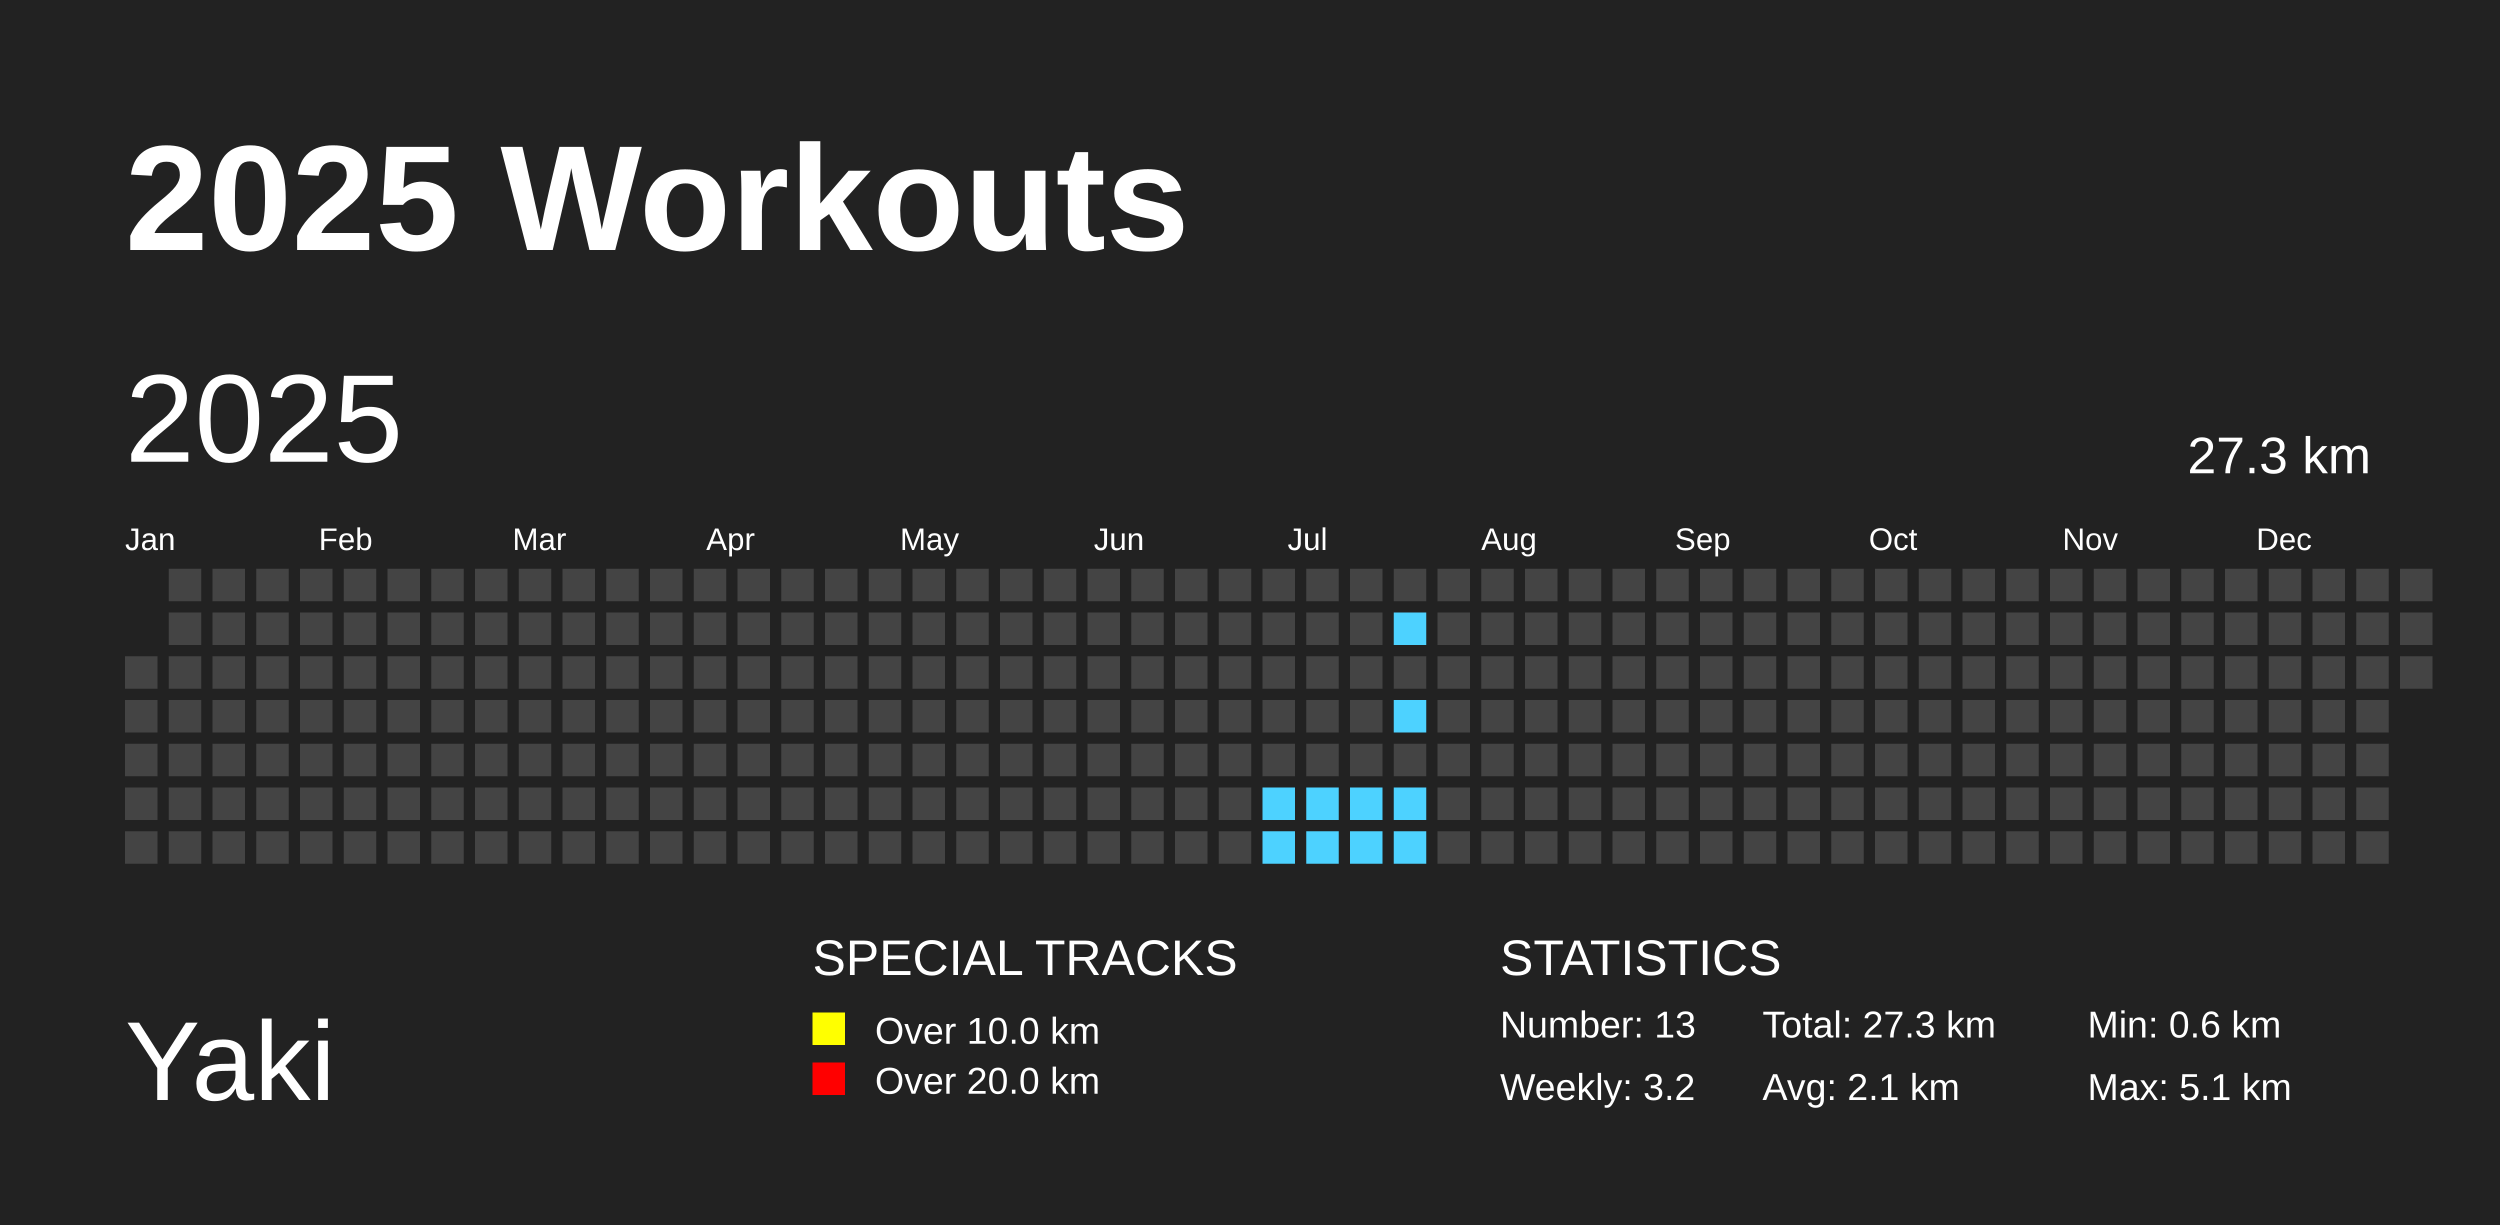
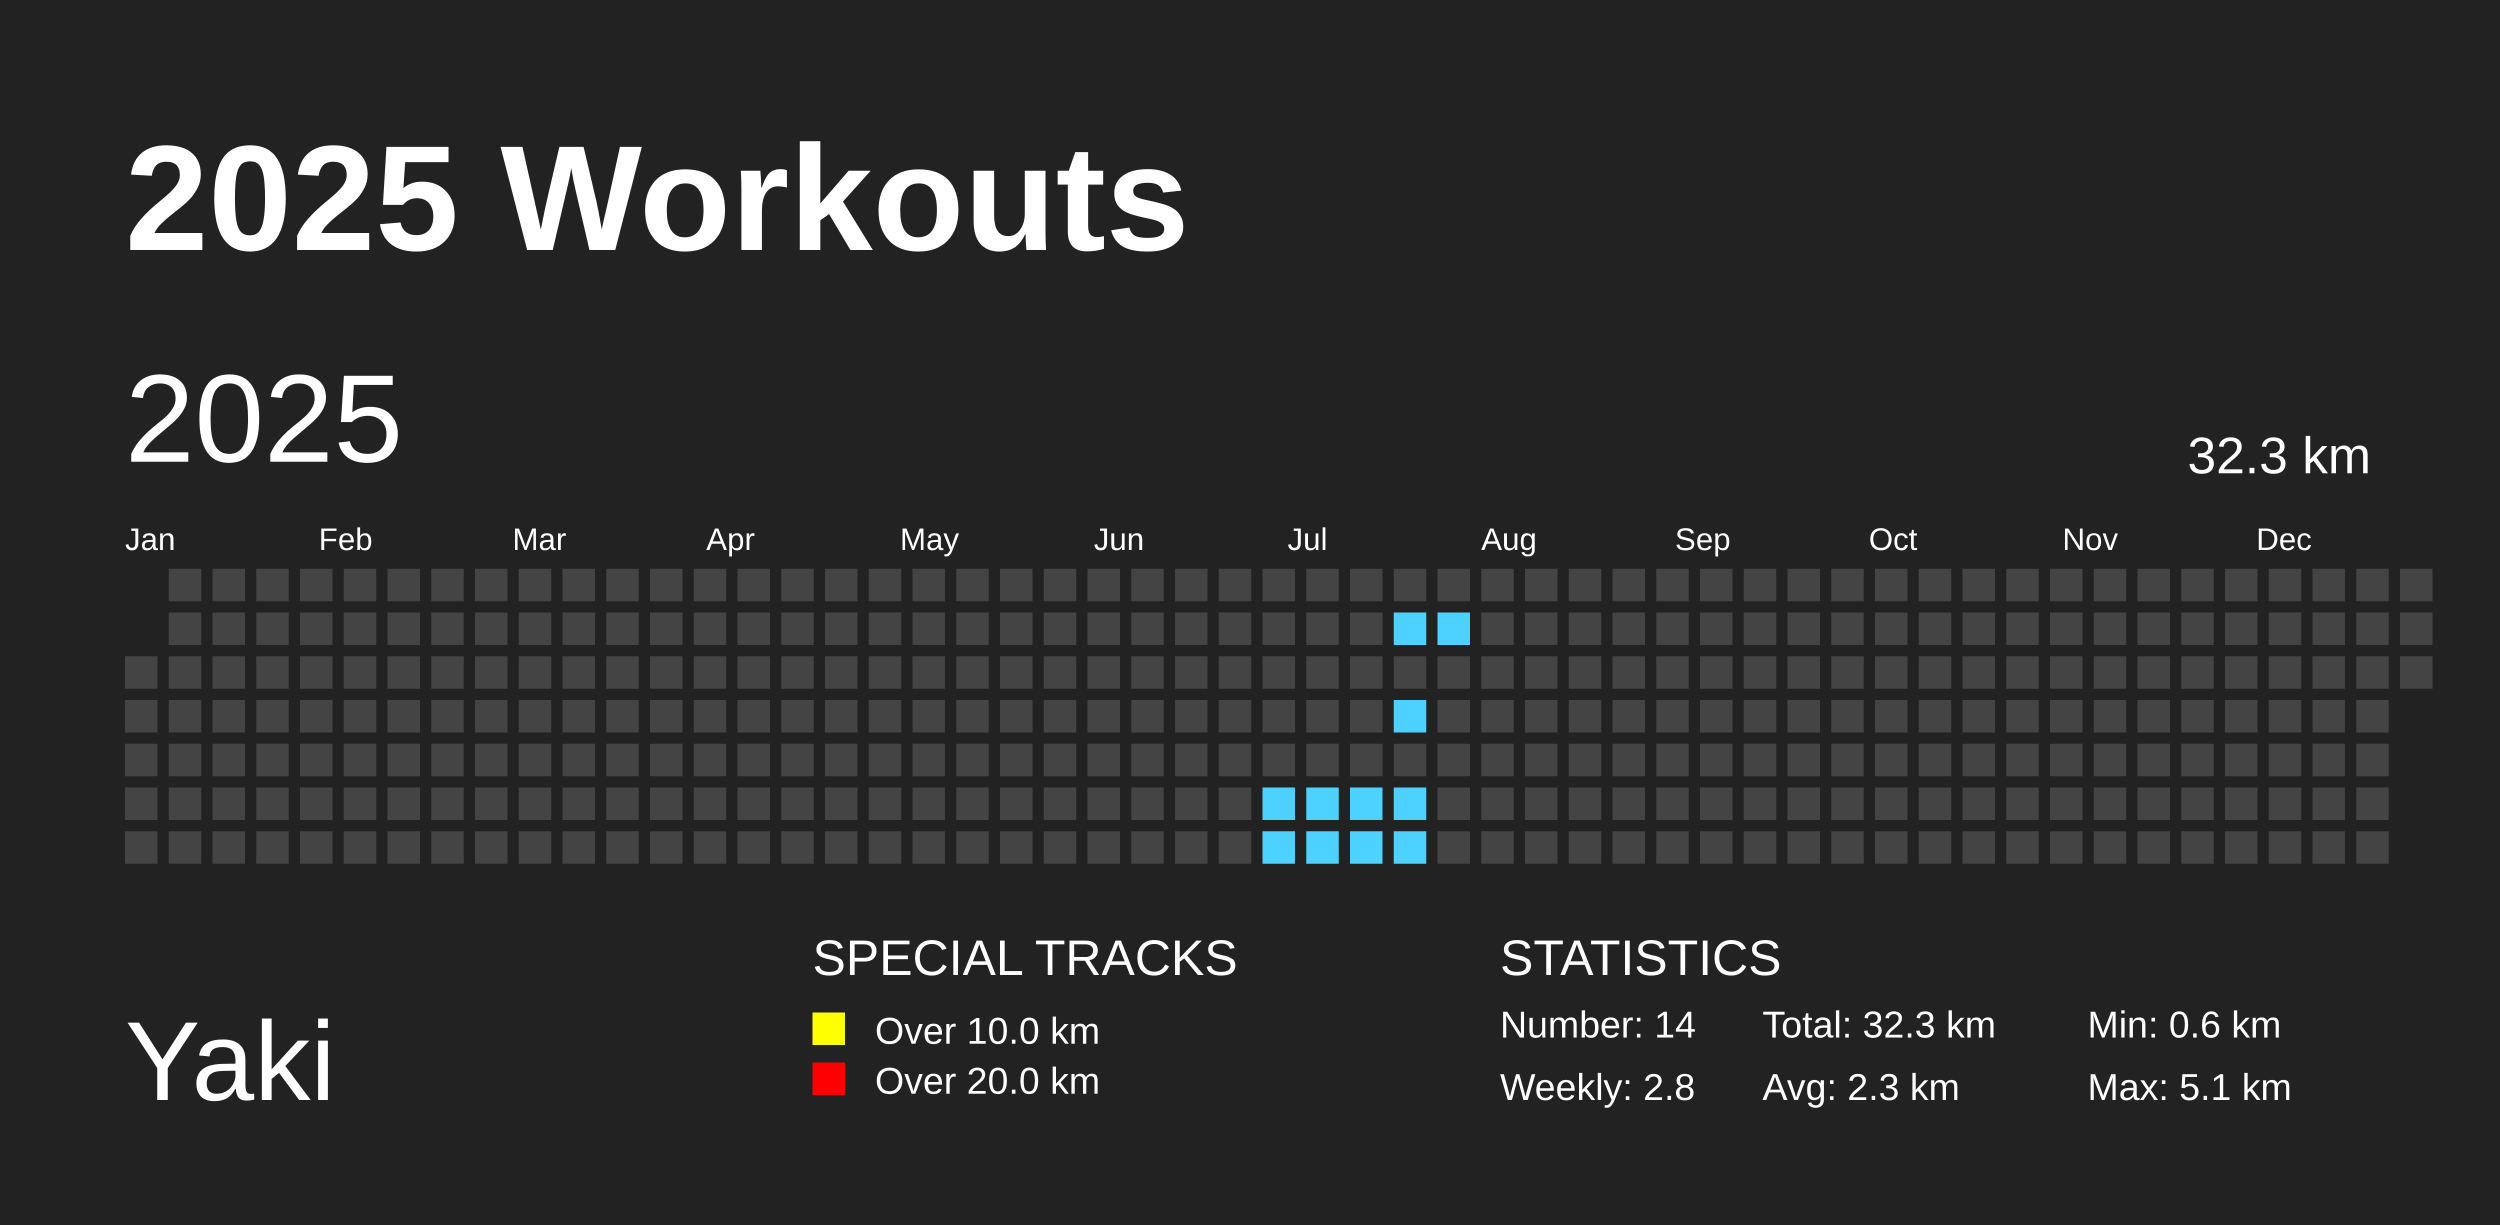
<svg xmlns="http://www.w3.org/2000/svg" baseProfile="full" height="98mm" version="1.1" viewBox="0,0,200,98" width="200mm">
  <defs />
  <rect fill="#222222" height="98" width="200" x="0" y="0" />
  <text fill="#FFFFFF" style="font-size:12px; font-family:Arial; font-weight:bold;" x="10" y="20">2025 Workouts</text>
  <text fill="#FFFFFF" style="font-size:9px; font-family:Arial" x="10" y="88">Yaki</text>
  <text fill="#FFFFFF" style="font-size:4px; font-family:Arial" x="65" y="78">SPECIAL TRACKS</text>
  <rect fill="yellow" height="2.6" width="2.6" x="65" y="81" />
  <text fill="#FFFFFF" style="font-size:3px; font-family:Arial" x="70" y="83.5">Over 10.0 km</text>
  <rect fill="red" height="2.6" width="2.6" x="65" y="85" />
  <text fill="#FFFFFF" style="font-size:3px; font-family:Arial" x="70" y="87.5">Over 20.0 km</text>
  <text fill="#FFFFFF" style="font-size:4px; font-family:Arial" x="120" y="78">STATISTICS</text>
-   <text fill="#FFFFFF" style="font-size:3px; font-family:Arial" x="120" y="83">Number: 13</text>
-   <text fill="#FFFFFF" style="font-size:3px; font-family:Arial" x="120" y="88">Weekly: 3.2</text>
-   <text fill="#FFFFFF" style="font-size:3px; font-family:Arial" x="141" y="83">Total: 27.3 km</text>
-   <text fill="#FFFFFF" style="font-size:3px; font-family:Arial" x="141" y="88">Avg: 2.1 km</text>
+   <text fill="#FFFFFF" style="font-size:3px; font-family:Arial" x="120" y="83">Number: 14</text>
+   <text fill="#FFFFFF" style="font-size:3px; font-family:Arial" x="120" y="88">Weekly: 2.8</text>
+   <text fill="#FFFFFF" style="font-size:3px; font-family:Arial" x="141" y="83">Total: 32.3 km</text>
+   <text fill="#FFFFFF" style="font-size:3px; font-family:Arial" x="141" y="88">Avg: 2.3 km</text>
  <text fill="#FFFFFF" style="font-size:3px; font-family:Arial" x="167" y="83">Min: 0.6 km</text>
  <text fill="#FFFFFF" style="font-size:3px; font-family:Arial" x="167" y="88">Max: 5.1 km</text>
  <text dominant-baseline="hanging" fill="#FFFFFF" style="font-size:10.0px; font-family:Arial;" x="10" y="30">2025</text>
-   <text dominant-baseline="hanging" fill="#FFFFFF" style="font-size:4.125px; font-family:Arial;" x="175" y="35">27.3 km</text>
+   <text dominant-baseline="hanging" fill="#FFFFFF" style="font-size:4.125px; font-family:Arial;" x="175" y="35">32.3 km</text>
  <text fill="#FFFFFF" style="font-size:2.5px; font-family:Arial" x="10.0" y="44">Jan</text>
  <text fill="#FFFFFF" style="font-size:2.5px; font-family:Arial" x="25.5" y="44">Feb</text>
  <text fill="#FFFFFF" style="font-size:2.5px; font-family:Arial" x="41.0" y="44">Mar</text>
  <text fill="#FFFFFF" style="font-size:2.5px; font-family:Arial" x="56.5" y="44">Apr</text>
  <text fill="#FFFFFF" style="font-size:2.5px; font-family:Arial" x="72.0" y="44">May</text>
  <text fill="#FFFFFF" style="font-size:2.5px; font-family:Arial" x="87.5" y="44">Jun</text>
  <text fill="#FFFFFF" style="font-size:2.5px; font-family:Arial" x="103.0" y="44">Jul</text>
  <text fill="#FFFFFF" style="font-size:2.5px; font-family:Arial" x="118.5" y="44">Aug</text>
  <text fill="#FFFFFF" style="font-size:2.5px; font-family:Arial" x="134.0" y="44">Sep</text>
  <text fill="#FFFFFF" style="font-size:2.5px; font-family:Arial" x="149.5" y="44">Oct</text>
  <text fill="#FFFFFF" style="font-size:2.5px; font-family:Arial" x="165.0" y="44">Nov</text>
  <text fill="#FFFFFF" style="font-size:2.5px; font-family:Arial" x="180.5" y="44">Dec</text>
  <rect fill="#444444" height="2.6" width="2.6" x="10.0" y="52.5" />
  <rect fill="#444444" height="2.6" width="2.6" x="10.0" y="56.0" />
  <rect fill="#444444" height="2.6" width="2.6" x="10.0" y="59.5" />
  <rect fill="#444444" height="2.6" width="2.6" x="10.0" y="63.0" />
  <rect fill="#444444" height="2.6" width="2.6" x="10.0" y="66.5" />
  <rect fill="#444444" height="2.6" width="2.6" x="13.5" y="45.5" />
  <rect fill="#444444" height="2.6" width="2.6" x="13.5" y="49.0" />
  <rect fill="#444444" height="2.6" width="2.6" x="13.5" y="52.5" />
  <rect fill="#444444" height="2.6" width="2.6" x="13.5" y="56.0" />
  <rect fill="#444444" height="2.6" width="2.6" x="13.5" y="59.5" />
  <rect fill="#444444" height="2.6" width="2.6" x="13.5" y="63.0" />
  <rect fill="#444444" height="2.6" width="2.6" x="13.5" y="66.5" />
  <rect fill="#444444" height="2.6" width="2.6" x="17.0" y="45.5" />
  <rect fill="#444444" height="2.6" width="2.6" x="17.0" y="49.0" />
  <rect fill="#444444" height="2.6" width="2.6" x="17.0" y="52.5" />
  <rect fill="#444444" height="2.6" width="2.6" x="17.0" y="56.0" />
  <rect fill="#444444" height="2.6" width="2.6" x="17.0" y="59.5" />
  <rect fill="#444444" height="2.6" width="2.6" x="17.0" y="63.0" />
  <rect fill="#444444" height="2.6" width="2.6" x="17.0" y="66.5" />
  <rect fill="#444444" height="2.6" width="2.6" x="20.5" y="45.5" />
  <rect fill="#444444" height="2.6" width="2.6" x="20.5" y="49.0" />
  <rect fill="#444444" height="2.6" width="2.6" x="20.5" y="52.5" />
  <rect fill="#444444" height="2.6" width="2.6" x="20.5" y="56.0" />
  <rect fill="#444444" height="2.6" width="2.6" x="20.5" y="59.5" />
  <rect fill="#444444" height="2.6" width="2.6" x="20.5" y="63.0" />
  <rect fill="#444444" height="2.6" width="2.6" x="20.5" y="66.5" />
  <rect fill="#444444" height="2.6" width="2.6" x="24.0" y="45.5" />
  <rect fill="#444444" height="2.6" width="2.6" x="24.0" y="49.0" />
  <rect fill="#444444" height="2.6" width="2.6" x="24.0" y="52.5" />
  <rect fill="#444444" height="2.6" width="2.6" x="24.0" y="56.0" />
  <rect fill="#444444" height="2.6" width="2.6" x="24.0" y="59.5" />
  <rect fill="#444444" height="2.6" width="2.6" x="24.0" y="63.0" />
  <rect fill="#444444" height="2.6" width="2.6" x="24.0" y="66.5" />
  <rect fill="#444444" height="2.6" width="2.6" x="27.5" y="45.5" />
  <rect fill="#444444" height="2.6" width="2.6" x="27.5" y="49.0" />
  <rect fill="#444444" height="2.6" width="2.6" x="27.5" y="52.5" />
  <rect fill="#444444" height="2.6" width="2.6" x="27.5" y="56.0" />
  <rect fill="#444444" height="2.6" width="2.6" x="27.5" y="59.5" />
  <rect fill="#444444" height="2.6" width="2.6" x="27.5" y="63.0" />
  <rect fill="#444444" height="2.6" width="2.6" x="27.5" y="66.5" />
  <rect fill="#444444" height="2.6" width="2.6" x="31.0" y="45.5" />
  <rect fill="#444444" height="2.6" width="2.6" x="31.0" y="49.0" />
  <rect fill="#444444" height="2.6" width="2.6" x="31.0" y="52.5" />
  <rect fill="#444444" height="2.6" width="2.6" x="31.0" y="56.0" />
  <rect fill="#444444" height="2.6" width="2.6" x="31.0" y="59.5" />
  <rect fill="#444444" height="2.6" width="2.6" x="31.0" y="63.0" />
  <rect fill="#444444" height="2.6" width="2.6" x="31.0" y="66.5" />
  <rect fill="#444444" height="2.6" width="2.6" x="34.5" y="45.5" />
  <rect fill="#444444" height="2.6" width="2.6" x="34.5" y="49.0" />
  <rect fill="#444444" height="2.6" width="2.6" x="34.5" y="52.5" />
  <rect fill="#444444" height="2.6" width="2.6" x="34.5" y="56.0" />
  <rect fill="#444444" height="2.6" width="2.6" x="34.5" y="59.5" />
  <rect fill="#444444" height="2.6" width="2.6" x="34.5" y="63.0" />
  <rect fill="#444444" height="2.6" width="2.6" x="34.5" y="66.5" />
  <rect fill="#444444" height="2.6" width="2.6" x="38.0" y="45.5" />
  <rect fill="#444444" height="2.6" width="2.6" x="38.0" y="49.0" />
  <rect fill="#444444" height="2.6" width="2.6" x="38.0" y="52.5" />
  <rect fill="#444444" height="2.6" width="2.6" x="38.0" y="56.0" />
  <rect fill="#444444" height="2.6" width="2.6" x="38.0" y="59.5" />
  <rect fill="#444444" height="2.6" width="2.6" x="38.0" y="63.0" />
  <rect fill="#444444" height="2.6" width="2.6" x="38.0" y="66.5" />
  <rect fill="#444444" height="2.6" width="2.6" x="41.5" y="45.5" />
  <rect fill="#444444" height="2.6" width="2.6" x="41.5" y="49.0" />
  <rect fill="#444444" height="2.6" width="2.6" x="41.5" y="52.5" />
  <rect fill="#444444" height="2.6" width="2.6" x="41.5" y="56.0" />
  <rect fill="#444444" height="2.6" width="2.6" x="41.5" y="59.5" />
  <rect fill="#444444" height="2.6" width="2.6" x="41.5" y="63.0" />
  <rect fill="#444444" height="2.6" width="2.6" x="41.5" y="66.5" />
  <rect fill="#444444" height="2.6" width="2.6" x="45.0" y="45.5" />
  <rect fill="#444444" height="2.6" width="2.6" x="45.0" y="49.0" />
  <rect fill="#444444" height="2.6" width="2.6" x="45.0" y="52.5" />
  <rect fill="#444444" height="2.6" width="2.6" x="45.0" y="56.0" />
  <rect fill="#444444" height="2.6" width="2.6" x="45.0" y="59.5" />
  <rect fill="#444444" height="2.6" width="2.6" x="45.0" y="63.0" />
  <rect fill="#444444" height="2.6" width="2.6" x="45.0" y="66.5" />
  <rect fill="#444444" height="2.6" width="2.6" x="48.5" y="45.5" />
  <rect fill="#444444" height="2.6" width="2.6" x="48.5" y="49.0" />
  <rect fill="#444444" height="2.6" width="2.6" x="48.5" y="52.5" />
  <rect fill="#444444" height="2.6" width="2.6" x="48.5" y="56.0" />
  <rect fill="#444444" height="2.6" width="2.6" x="48.5" y="59.5" />
  <rect fill="#444444" height="2.6" width="2.6" x="48.5" y="63.0" />
  <rect fill="#444444" height="2.6" width="2.6" x="48.5" y="66.5" />
  <rect fill="#444444" height="2.6" width="2.6" x="52.0" y="45.5" />
  <rect fill="#444444" height="2.6" width="2.6" x="52.0" y="49.0" />
  <rect fill="#444444" height="2.6" width="2.6" x="52.0" y="52.5" />
  <rect fill="#444444" height="2.6" width="2.6" x="52.0" y="56.0" />
  <rect fill="#444444" height="2.6" width="2.6" x="52.0" y="59.5" />
  <rect fill="#444444" height="2.6" width="2.6" x="52.0" y="63.0" />
  <rect fill="#444444" height="2.6" width="2.6" x="52.0" y="66.5" />
  <rect fill="#444444" height="2.6" width="2.6" x="55.5" y="45.5" />
  <rect fill="#444444" height="2.6" width="2.6" x="55.5" y="49.0" />
  <rect fill="#444444" height="2.6" width="2.6" x="55.5" y="52.5" />
  <rect fill="#444444" height="2.6" width="2.6" x="55.5" y="56.0" />
  <rect fill="#444444" height="2.6" width="2.6" x="55.5" y="59.5" />
  <rect fill="#444444" height="2.6" width="2.6" x="55.5" y="63.0" />
  <rect fill="#444444" height="2.6" width="2.6" x="55.5" y="66.5" />
  <rect fill="#444444" height="2.6" width="2.6" x="59.0" y="45.5" />
  <rect fill="#444444" height="2.6" width="2.6" x="59.0" y="49.0" />
  <rect fill="#444444" height="2.6" width="2.6" x="59.0" y="52.5" />
  <rect fill="#444444" height="2.6" width="2.6" x="59.0" y="56.0" />
  <rect fill="#444444" height="2.6" width="2.6" x="59.0" y="59.5" />
  <rect fill="#444444" height="2.6" width="2.6" x="59.0" y="63.0" />
  <rect fill="#444444" height="2.6" width="2.6" x="59.0" y="66.5" />
  <rect fill="#444444" height="2.6" width="2.6" x="62.5" y="45.5" />
  <rect fill="#444444" height="2.6" width="2.6" x="62.5" y="49.0" />
  <rect fill="#444444" height="2.6" width="2.6" x="62.5" y="52.5" />
  <rect fill="#444444" height="2.6" width="2.6" x="62.5" y="56.0" />
  <rect fill="#444444" height="2.6" width="2.6" x="62.5" y="59.5" />
  <rect fill="#444444" height="2.6" width="2.6" x="62.5" y="63.0" />
  <rect fill="#444444" height="2.6" width="2.6" x="62.5" y="66.5" />
  <rect fill="#444444" height="2.6" width="2.6" x="66.0" y="45.5" />
  <rect fill="#444444" height="2.6" width="2.6" x="66.0" y="49.0" />
  <rect fill="#444444" height="2.6" width="2.6" x="66.0" y="52.5" />
  <rect fill="#444444" height="2.6" width="2.6" x="66.0" y="56.0" />
  <rect fill="#444444" height="2.6" width="2.6" x="66.0" y="59.5" />
  <rect fill="#444444" height="2.6" width="2.6" x="66.0" y="63.0" />
  <rect fill="#444444" height="2.6" width="2.6" x="66.0" y="66.5" />
  <rect fill="#444444" height="2.6" width="2.6" x="69.5" y="45.5" />
  <rect fill="#444444" height="2.6" width="2.6" x="69.5" y="49.0" />
  <rect fill="#444444" height="2.6" width="2.6" x="69.5" y="52.5" />
  <rect fill="#444444" height="2.6" width="2.6" x="69.5" y="56.0" />
  <rect fill="#444444" height="2.6" width="2.6" x="69.5" y="59.5" />
  <rect fill="#444444" height="2.6" width="2.6" x="69.5" y="63.0" />
  <rect fill="#444444" height="2.6" width="2.6" x="69.5" y="66.5" />
  <rect fill="#444444" height="2.6" width="2.6" x="73.0" y="45.5" />
  <rect fill="#444444" height="2.6" width="2.6" x="73.0" y="49.0" />
  <rect fill="#444444" height="2.6" width="2.6" x="73.0" y="52.5" />
  <rect fill="#444444" height="2.6" width="2.6" x="73.0" y="56.0" />
  <rect fill="#444444" height="2.6" width="2.6" x="73.0" y="59.5" />
  <rect fill="#444444" height="2.6" width="2.6" x="73.0" y="63.0" />
  <rect fill="#444444" height="2.6" width="2.6" x="73.0" y="66.5" />
  <rect fill="#444444" height="2.6" width="2.6" x="76.5" y="45.5" />
  <rect fill="#444444" height="2.6" width="2.6" x="76.5" y="49.0" />
  <rect fill="#444444" height="2.6" width="2.6" x="76.5" y="52.5" />
  <rect fill="#444444" height="2.6" width="2.6" x="76.5" y="56.0" />
  <rect fill="#444444" height="2.6" width="2.6" x="76.5" y="59.5" />
  <rect fill="#444444" height="2.6" width="2.6" x="76.5" y="63.0" />
  <rect fill="#444444" height="2.6" width="2.6" x="76.5" y="66.5" />
  <rect fill="#444444" height="2.6" width="2.6" x="80.0" y="45.5" />
  <rect fill="#444444" height="2.6" width="2.6" x="80.0" y="49.0" />
  <rect fill="#444444" height="2.6" width="2.6" x="80.0" y="52.5" />
  <rect fill="#444444" height="2.6" width="2.6" x="80.0" y="56.0" />
  <rect fill="#444444" height="2.6" width="2.6" x="80.0" y="59.5" />
  <rect fill="#444444" height="2.6" width="2.6" x="80.0" y="63.0" />
  <rect fill="#444444" height="2.6" width="2.6" x="80.0" y="66.5" />
  <rect fill="#444444" height="2.6" width="2.6" x="83.5" y="45.5" />
  <rect fill="#444444" height="2.6" width="2.6" x="83.5" y="49.0" />
  <rect fill="#444444" height="2.6" width="2.6" x="83.5" y="52.5" />
  <rect fill="#444444" height="2.6" width="2.6" x="83.5" y="56.0" />
  <rect fill="#444444" height="2.6" width="2.6" x="83.5" y="59.5" />
  <rect fill="#444444" height="2.6" width="2.6" x="83.5" y="63.0" />
  <rect fill="#444444" height="2.6" width="2.6" x="83.5" y="66.5" />
  <rect fill="#444444" height="2.6" width="2.6" x="87.0" y="45.5" />
  <rect fill="#444444" height="2.6" width="2.6" x="87.0" y="49.0" />
  <rect fill="#444444" height="2.6" width="2.6" x="87.0" y="52.5" />
  <rect fill="#444444" height="2.6" width="2.6" x="87.0" y="56.0" />
  <rect fill="#444444" height="2.6" width="2.6" x="87.0" y="59.5" />
  <rect fill="#444444" height="2.6" width="2.6" x="87.0" y="63.0" />
  <rect fill="#444444" height="2.6" width="2.6" x="87.0" y="66.5" />
  <rect fill="#444444" height="2.6" width="2.6" x="90.5" y="45.5" />
  <rect fill="#444444" height="2.6" width="2.6" x="90.5" y="49.0" />
  <rect fill="#444444" height="2.6" width="2.6" x="90.5" y="52.5" />
  <rect fill="#444444" height="2.6" width="2.6" x="90.5" y="56.0" />
  <rect fill="#444444" height="2.6" width="2.6" x="90.5" y="59.5" />
  <rect fill="#444444" height="2.6" width="2.6" x="90.5" y="63.0" />
  <rect fill="#444444" height="2.6" width="2.6" x="90.5" y="66.5" />
  <rect fill="#444444" height="2.6" width="2.6" x="94.0" y="45.5" />
  <rect fill="#444444" height="2.6" width="2.6" x="94.0" y="49.0" />
  <rect fill="#444444" height="2.6" width="2.6" x="94.0" y="52.5" />
  <rect fill="#444444" height="2.6" width="2.6" x="94.0" y="56.0" />
  <rect fill="#444444" height="2.6" width="2.6" x="94.0" y="59.5" />
  <rect fill="#444444" height="2.6" width="2.6" x="94.0" y="63.0" />
  <rect fill="#444444" height="2.6" width="2.6" x="94.0" y="66.5" />
  <rect fill="#444444" height="2.6" width="2.6" x="97.5" y="45.5" />
  <rect fill="#444444" height="2.6" width="2.6" x="97.5" y="49.0" />
  <rect fill="#444444" height="2.6" width="2.6" x="97.5" y="52.5" />
  <rect fill="#444444" height="2.6" width="2.6" x="97.5" y="56.0" />
  <rect fill="#444444" height="2.6" width="2.6" x="97.5" y="59.5" />
  <rect fill="#444444" height="2.6" width="2.6" x="97.5" y="63.0" />
  <rect fill="#444444" height="2.6" width="2.6" x="97.5" y="66.5" />
  <rect fill="#444444" height="2.6" width="2.6" x="101.0" y="45.5" />
  <rect fill="#444444" height="2.6" width="2.6" x="101.0" y="49.0" />
  <rect fill="#444444" height="2.6" width="2.6" x="101.0" y="52.5" />
  <rect fill="#444444" height="2.6" width="2.6" x="101.0" y="56.0" />
  <rect fill="#444444" height="2.6" width="2.6" x="101.0" y="59.5" />
  <rect fill="#4DD2FF" height="2.6" width="2.6" x="101.0" y="63.0" />
  <rect fill="#4DD2FF" height="2.6" width="2.6" x="101.0" y="66.5" />
  <rect fill="#444444" height="2.6" width="2.6" x="104.5" y="45.5" />
  <rect fill="#444444" height="2.6" width="2.6" x="104.5" y="49.0" />
  <rect fill="#444444" height="2.6" width="2.6" x="104.5" y="52.5" />
  <rect fill="#444444" height="2.6" width="2.6" x="104.5" y="56.0" />
  <rect fill="#444444" height="2.6" width="2.6" x="104.5" y="59.5" />
  <rect fill="#4DD2FF" height="2.6" width="2.6" x="104.5" y="63.0" />
  <rect fill="#4DD2FF" height="2.6" width="2.6" x="104.5" y="66.5" />
  <rect fill="#444444" height="2.6" width="2.6" x="108.0" y="45.5" />
  <rect fill="#444444" height="2.6" width="2.6" x="108.0" y="49.0" />
  <rect fill="#444444" height="2.6" width="2.6" x="108.0" y="52.5" />
  <rect fill="#444444" height="2.6" width="2.6" x="108.0" y="56.0" />
  <rect fill="#444444" height="2.6" width="2.6" x="108.0" y="59.5" />
  <rect fill="#4DD2FF" height="2.6" width="2.6" x="108.0" y="63.0" />
  <rect fill="#4DD2FF" height="2.6" width="2.6" x="108.0" y="66.5" />
  <rect fill="#444444" height="2.6" width="2.6" x="111.5" y="45.5" />
  <rect fill="#4DD2FF" height="2.6" width="2.6" x="111.5" y="49.0" />
  <rect fill="#444444" height="2.6" width="2.6" x="111.5" y="52.5" />
  <rect fill="#4DD2FF" height="2.6" width="2.6" x="111.5" y="56.0" />
  <rect fill="#444444" height="2.6" width="2.6" x="111.5" y="59.5" />
  <rect fill="#4DD2FF" height="2.6" width="2.6" x="111.5" y="63.0" />
  <rect fill="#4DD2FF" height="2.6" width="2.6" x="111.5" y="66.5" />
  <rect fill="#444444" height="2.6" width="2.6" x="115.0" y="45.5" />
-   <rect fill="#444444" height="2.6" width="2.6" x="115.0" y="49.0" />
+   <rect fill="#4DD2FF" height="2.6" width="2.6" x="115.0" y="49.0" />
  <rect fill="#444444" height="2.6" width="2.6" x="115.0" y="52.5" />
  <rect fill="#444444" height="2.6" width="2.6" x="115.0" y="56.0" />
  <rect fill="#444444" height="2.6" width="2.6" x="115.0" y="59.5" />
  <rect fill="#444444" height="2.6" width="2.6" x="115.0" y="63.0" />
  <rect fill="#444444" height="2.6" width="2.6" x="115.0" y="66.5" />
  <rect fill="#444444" height="2.6" width="2.6" x="118.5" y="45.5" />
  <rect fill="#444444" height="2.6" width="2.6" x="118.5" y="49.0" />
  <rect fill="#444444" height="2.6" width="2.6" x="118.5" y="52.5" />
  <rect fill="#444444" height="2.6" width="2.6" x="118.5" y="56.0" />
  <rect fill="#444444" height="2.6" width="2.6" x="118.5" y="59.5" />
  <rect fill="#444444" height="2.6" width="2.6" x="118.5" y="63.0" />
  <rect fill="#444444" height="2.6" width="2.6" x="118.5" y="66.5" />
  <rect fill="#444444" height="2.6" width="2.6" x="122.0" y="45.5" />
  <rect fill="#444444" height="2.6" width="2.6" x="122.0" y="49.0" />
  <rect fill="#444444" height="2.6" width="2.6" x="122.0" y="52.5" />
  <rect fill="#444444" height="2.6" width="2.6" x="122.0" y="56.0" />
  <rect fill="#444444" height="2.6" width="2.6" x="122.0" y="59.5" />
  <rect fill="#444444" height="2.6" width="2.6" x="122.0" y="63.0" />
  <rect fill="#444444" height="2.6" width="2.6" x="122.0" y="66.5" />
  <rect fill="#444444" height="2.6" width="2.6" x="125.5" y="45.5" />
  <rect fill="#444444" height="2.6" width="2.6" x="125.5" y="49.0" />
  <rect fill="#444444" height="2.6" width="2.6" x="125.5" y="52.5" />
  <rect fill="#444444" height="2.6" width="2.6" x="125.5" y="56.0" />
  <rect fill="#444444" height="2.6" width="2.6" x="125.5" y="59.5" />
  <rect fill="#444444" height="2.6" width="2.6" x="125.5" y="63.0" />
  <rect fill="#444444" height="2.6" width="2.6" x="125.5" y="66.5" />
  <rect fill="#444444" height="2.6" width="2.6" x="129.0" y="45.5" />
  <rect fill="#444444" height="2.6" width="2.6" x="129.0" y="49.0" />
  <rect fill="#444444" height="2.6" width="2.6" x="129.0" y="52.5" />
  <rect fill="#444444" height="2.6" width="2.6" x="129.0" y="56.0" />
  <rect fill="#444444" height="2.6" width="2.6" x="129.0" y="59.5" />
  <rect fill="#444444" height="2.6" width="2.6" x="129.0" y="63.0" />
  <rect fill="#444444" height="2.6" width="2.6" x="129.0" y="66.5" />
  <rect fill="#444444" height="2.6" width="2.6" x="132.5" y="45.5" />
  <rect fill="#444444" height="2.6" width="2.6" x="132.5" y="49.0" />
  <rect fill="#444444" height="2.6" width="2.6" x="132.5" y="52.5" />
  <rect fill="#444444" height="2.6" width="2.6" x="132.5" y="56.0" />
  <rect fill="#444444" height="2.6" width="2.6" x="132.5" y="59.5" />
  <rect fill="#444444" height="2.6" width="2.6" x="132.5" y="63.0" />
  <rect fill="#444444" height="2.6" width="2.6" x="132.5" y="66.5" />
  <rect fill="#444444" height="2.6" width="2.6" x="136.0" y="45.5" />
  <rect fill="#444444" height="2.6" width="2.6" x="136.0" y="49.0" />
  <rect fill="#444444" height="2.6" width="2.6" x="136.0" y="52.5" />
  <rect fill="#444444" height="2.6" width="2.6" x="136.0" y="56.0" />
  <rect fill="#444444" height="2.6" width="2.6" x="136.0" y="59.5" />
  <rect fill="#444444" height="2.6" width="2.6" x="136.0" y="63.0" />
  <rect fill="#444444" height="2.6" width="2.6" x="136.0" y="66.5" />
  <rect fill="#444444" height="2.6" width="2.6" x="139.5" y="45.5" />
  <rect fill="#444444" height="2.6" width="2.6" x="139.5" y="49.0" />
  <rect fill="#444444" height="2.6" width="2.6" x="139.5" y="52.5" />
  <rect fill="#444444" height="2.6" width="2.6" x="139.5" y="56.0" />
  <rect fill="#444444" height="2.6" width="2.6" x="139.5" y="59.5" />
  <rect fill="#444444" height="2.6" width="2.6" x="139.5" y="63.0" />
  <rect fill="#444444" height="2.6" width="2.6" x="139.5" y="66.5" />
  <rect fill="#444444" height="2.6" width="2.6" x="143.0" y="45.5" />
  <rect fill="#444444" height="2.6" width="2.6" x="143.0" y="49.0" />
  <rect fill="#444444" height="2.6" width="2.6" x="143.0" y="52.5" />
  <rect fill="#444444" height="2.6" width="2.6" x="143.0" y="56.0" />
  <rect fill="#444444" height="2.6" width="2.6" x="143.0" y="59.5" />
  <rect fill="#444444" height="2.6" width="2.6" x="143.0" y="63.0" />
  <rect fill="#444444" height="2.6" width="2.6" x="143.0" y="66.5" />
  <rect fill="#444444" height="2.6" width="2.6" x="146.5" y="45.5" />
  <rect fill="#444444" height="2.6" width="2.6" x="146.5" y="49.0" />
  <rect fill="#444444" height="2.6" width="2.6" x="146.5" y="52.5" />
  <rect fill="#444444" height="2.6" width="2.6" x="146.5" y="56.0" />
  <rect fill="#444444" height="2.6" width="2.6" x="146.5" y="59.5" />
  <rect fill="#444444" height="2.6" width="2.6" x="146.5" y="63.0" />
  <rect fill="#444444" height="2.6" width="2.6" x="146.5" y="66.5" />
  <rect fill="#444444" height="2.6" width="2.6" x="150.0" y="45.5" />
  <rect fill="#444444" height="2.6" width="2.6" x="150.0" y="49.0" />
  <rect fill="#444444" height="2.6" width="2.6" x="150.0" y="52.5" />
  <rect fill="#444444" height="2.6" width="2.6" x="150.0" y="56.0" />
  <rect fill="#444444" height="2.6" width="2.6" x="150.0" y="59.5" />
  <rect fill="#444444" height="2.6" width="2.6" x="150.0" y="63.0" />
  <rect fill="#444444" height="2.6" width="2.6" x="150.0" y="66.5" />
  <rect fill="#444444" height="2.6" width="2.6" x="153.5" y="45.5" />
  <rect fill="#444444" height="2.6" width="2.6" x="153.5" y="49.0" />
  <rect fill="#444444" height="2.6" width="2.6" x="153.5" y="52.5" />
  <rect fill="#444444" height="2.6" width="2.6" x="153.5" y="56.0" />
  <rect fill="#444444" height="2.6" width="2.6" x="153.5" y="59.5" />
  <rect fill="#444444" height="2.6" width="2.6" x="153.5" y="63.0" />
  <rect fill="#444444" height="2.6" width="2.6" x="153.5" y="66.5" />
  <rect fill="#444444" height="2.6" width="2.6" x="157.0" y="45.5" />
  <rect fill="#444444" height="2.6" width="2.6" x="157.0" y="49.0" />
  <rect fill="#444444" height="2.6" width="2.6" x="157.0" y="52.5" />
  <rect fill="#444444" height="2.6" width="2.6" x="157.0" y="56.0" />
  <rect fill="#444444" height="2.6" width="2.6" x="157.0" y="59.5" />
  <rect fill="#444444" height="2.6" width="2.6" x="157.0" y="63.0" />
  <rect fill="#444444" height="2.6" width="2.6" x="157.0" y="66.5" />
  <rect fill="#444444" height="2.6" width="2.6" x="160.5" y="45.5" />
  <rect fill="#444444" height="2.6" width="2.6" x="160.5" y="49.0" />
  <rect fill="#444444" height="2.6" width="2.6" x="160.5" y="52.5" />
  <rect fill="#444444" height="2.6" width="2.6" x="160.5" y="56.0" />
  <rect fill="#444444" height="2.6" width="2.6" x="160.5" y="59.5" />
  <rect fill="#444444" height="2.6" width="2.6" x="160.5" y="63.0" />
  <rect fill="#444444" height="2.6" width="2.6" x="160.5" y="66.5" />
  <rect fill="#444444" height="2.6" width="2.6" x="164.0" y="45.5" />
  <rect fill="#444444" height="2.6" width="2.6" x="164.0" y="49.0" />
  <rect fill="#444444" height="2.6" width="2.6" x="164.0" y="52.5" />
  <rect fill="#444444" height="2.6" width="2.6" x="164.0" y="56.0" />
  <rect fill="#444444" height="2.6" width="2.6" x="164.0" y="59.5" />
  <rect fill="#444444" height="2.6" width="2.6" x="164.0" y="63.0" />
  <rect fill="#444444" height="2.6" width="2.6" x="164.0" y="66.5" />
  <rect fill="#444444" height="2.6" width="2.6" x="167.5" y="45.5" />
  <rect fill="#444444" height="2.6" width="2.6" x="167.5" y="49.0" />
  <rect fill="#444444" height="2.6" width="2.6" x="167.5" y="52.5" />
  <rect fill="#444444" height="2.6" width="2.6" x="167.5" y="56.0" />
  <rect fill="#444444" height="2.6" width="2.6" x="167.5" y="59.5" />
  <rect fill="#444444" height="2.6" width="2.6" x="167.5" y="63.0" />
  <rect fill="#444444" height="2.6" width="2.6" x="167.5" y="66.5" />
  <rect fill="#444444" height="2.6" width="2.6" x="171.0" y="45.5" />
  <rect fill="#444444" height="2.6" width="2.6" x="171.0" y="49.0" />
  <rect fill="#444444" height="2.6" width="2.6" x="171.0" y="52.5" />
  <rect fill="#444444" height="2.6" width="2.6" x="171.0" y="56.0" />
  <rect fill="#444444" height="2.6" width="2.6" x="171.0" y="59.5" />
  <rect fill="#444444" height="2.6" width="2.6" x="171.0" y="63.0" />
  <rect fill="#444444" height="2.6" width="2.6" x="171.0" y="66.5" />
  <rect fill="#444444" height="2.6" width="2.6" x="174.5" y="45.5" />
  <rect fill="#444444" height="2.6" width="2.6" x="174.5" y="49.0" />
  <rect fill="#444444" height="2.6" width="2.6" x="174.5" y="52.5" />
  <rect fill="#444444" height="2.6" width="2.6" x="174.5" y="56.0" />
  <rect fill="#444444" height="2.6" width="2.6" x="174.5" y="59.5" />
  <rect fill="#444444" height="2.6" width="2.6" x="174.5" y="63.0" />
  <rect fill="#444444" height="2.6" width="2.6" x="174.5" y="66.5" />
  <rect fill="#444444" height="2.6" width="2.6" x="178.0" y="45.5" />
  <rect fill="#444444" height="2.6" width="2.6" x="178.0" y="49.0" />
  <rect fill="#444444" height="2.6" width="2.6" x="178.0" y="52.5" />
  <rect fill="#444444" height="2.6" width="2.6" x="178.0" y="56.0" />
  <rect fill="#444444" height="2.6" width="2.6" x="178.0" y="59.5" />
  <rect fill="#444444" height="2.6" width="2.6" x="178.0" y="63.0" />
  <rect fill="#444444" height="2.6" width="2.6" x="178.0" y="66.5" />
  <rect fill="#444444" height="2.6" width="2.6" x="181.5" y="45.5" />
  <rect fill="#444444" height="2.6" width="2.6" x="181.5" y="49.0" />
  <rect fill="#444444" height="2.6" width="2.6" x="181.5" y="52.5" />
  <rect fill="#444444" height="2.6" width="2.6" x="181.5" y="56.0" />
  <rect fill="#444444" height="2.6" width="2.6" x="181.5" y="59.5" />
  <rect fill="#444444" height="2.6" width="2.6" x="181.5" y="63.0" />
  <rect fill="#444444" height="2.6" width="2.6" x="181.5" y="66.5" />
  <rect fill="#444444" height="2.6" width="2.6" x="185.0" y="45.5" />
  <rect fill="#444444" height="2.6" width="2.6" x="185.0" y="49.0" />
  <rect fill="#444444" height="2.6" width="2.6" x="185.0" y="52.5" />
  <rect fill="#444444" height="2.6" width="2.6" x="185.0" y="56.0" />
  <rect fill="#444444" height="2.6" width="2.6" x="185.0" y="59.5" />
  <rect fill="#444444" height="2.6" width="2.6" x="185.0" y="63.0" />
  <rect fill="#444444" height="2.6" width="2.6" x="185.0" y="66.5" />
  <rect fill="#444444" height="2.6" width="2.6" x="188.5" y="45.5" />
  <rect fill="#444444" height="2.6" width="2.6" x="188.5" y="49.0" />
  <rect fill="#444444" height="2.6" width="2.6" x="188.5" y="52.5" />
  <rect fill="#444444" height="2.6" width="2.6" x="188.5" y="56.0" />
  <rect fill="#444444" height="2.6" width="2.6" x="188.5" y="59.5" />
  <rect fill="#444444" height="2.6" width="2.6" x="188.5" y="63.0" />
  <rect fill="#444444" height="2.6" width="2.6" x="188.5" y="66.5" />
  <rect fill="#444444" height="2.6" width="2.6" x="192.0" y="45.5" />
  <rect fill="#444444" height="2.6" width="2.6" x="192.0" y="49.0" />
  <rect fill="#444444" height="2.6" width="2.6" x="192.0" y="52.5" />
</svg>
